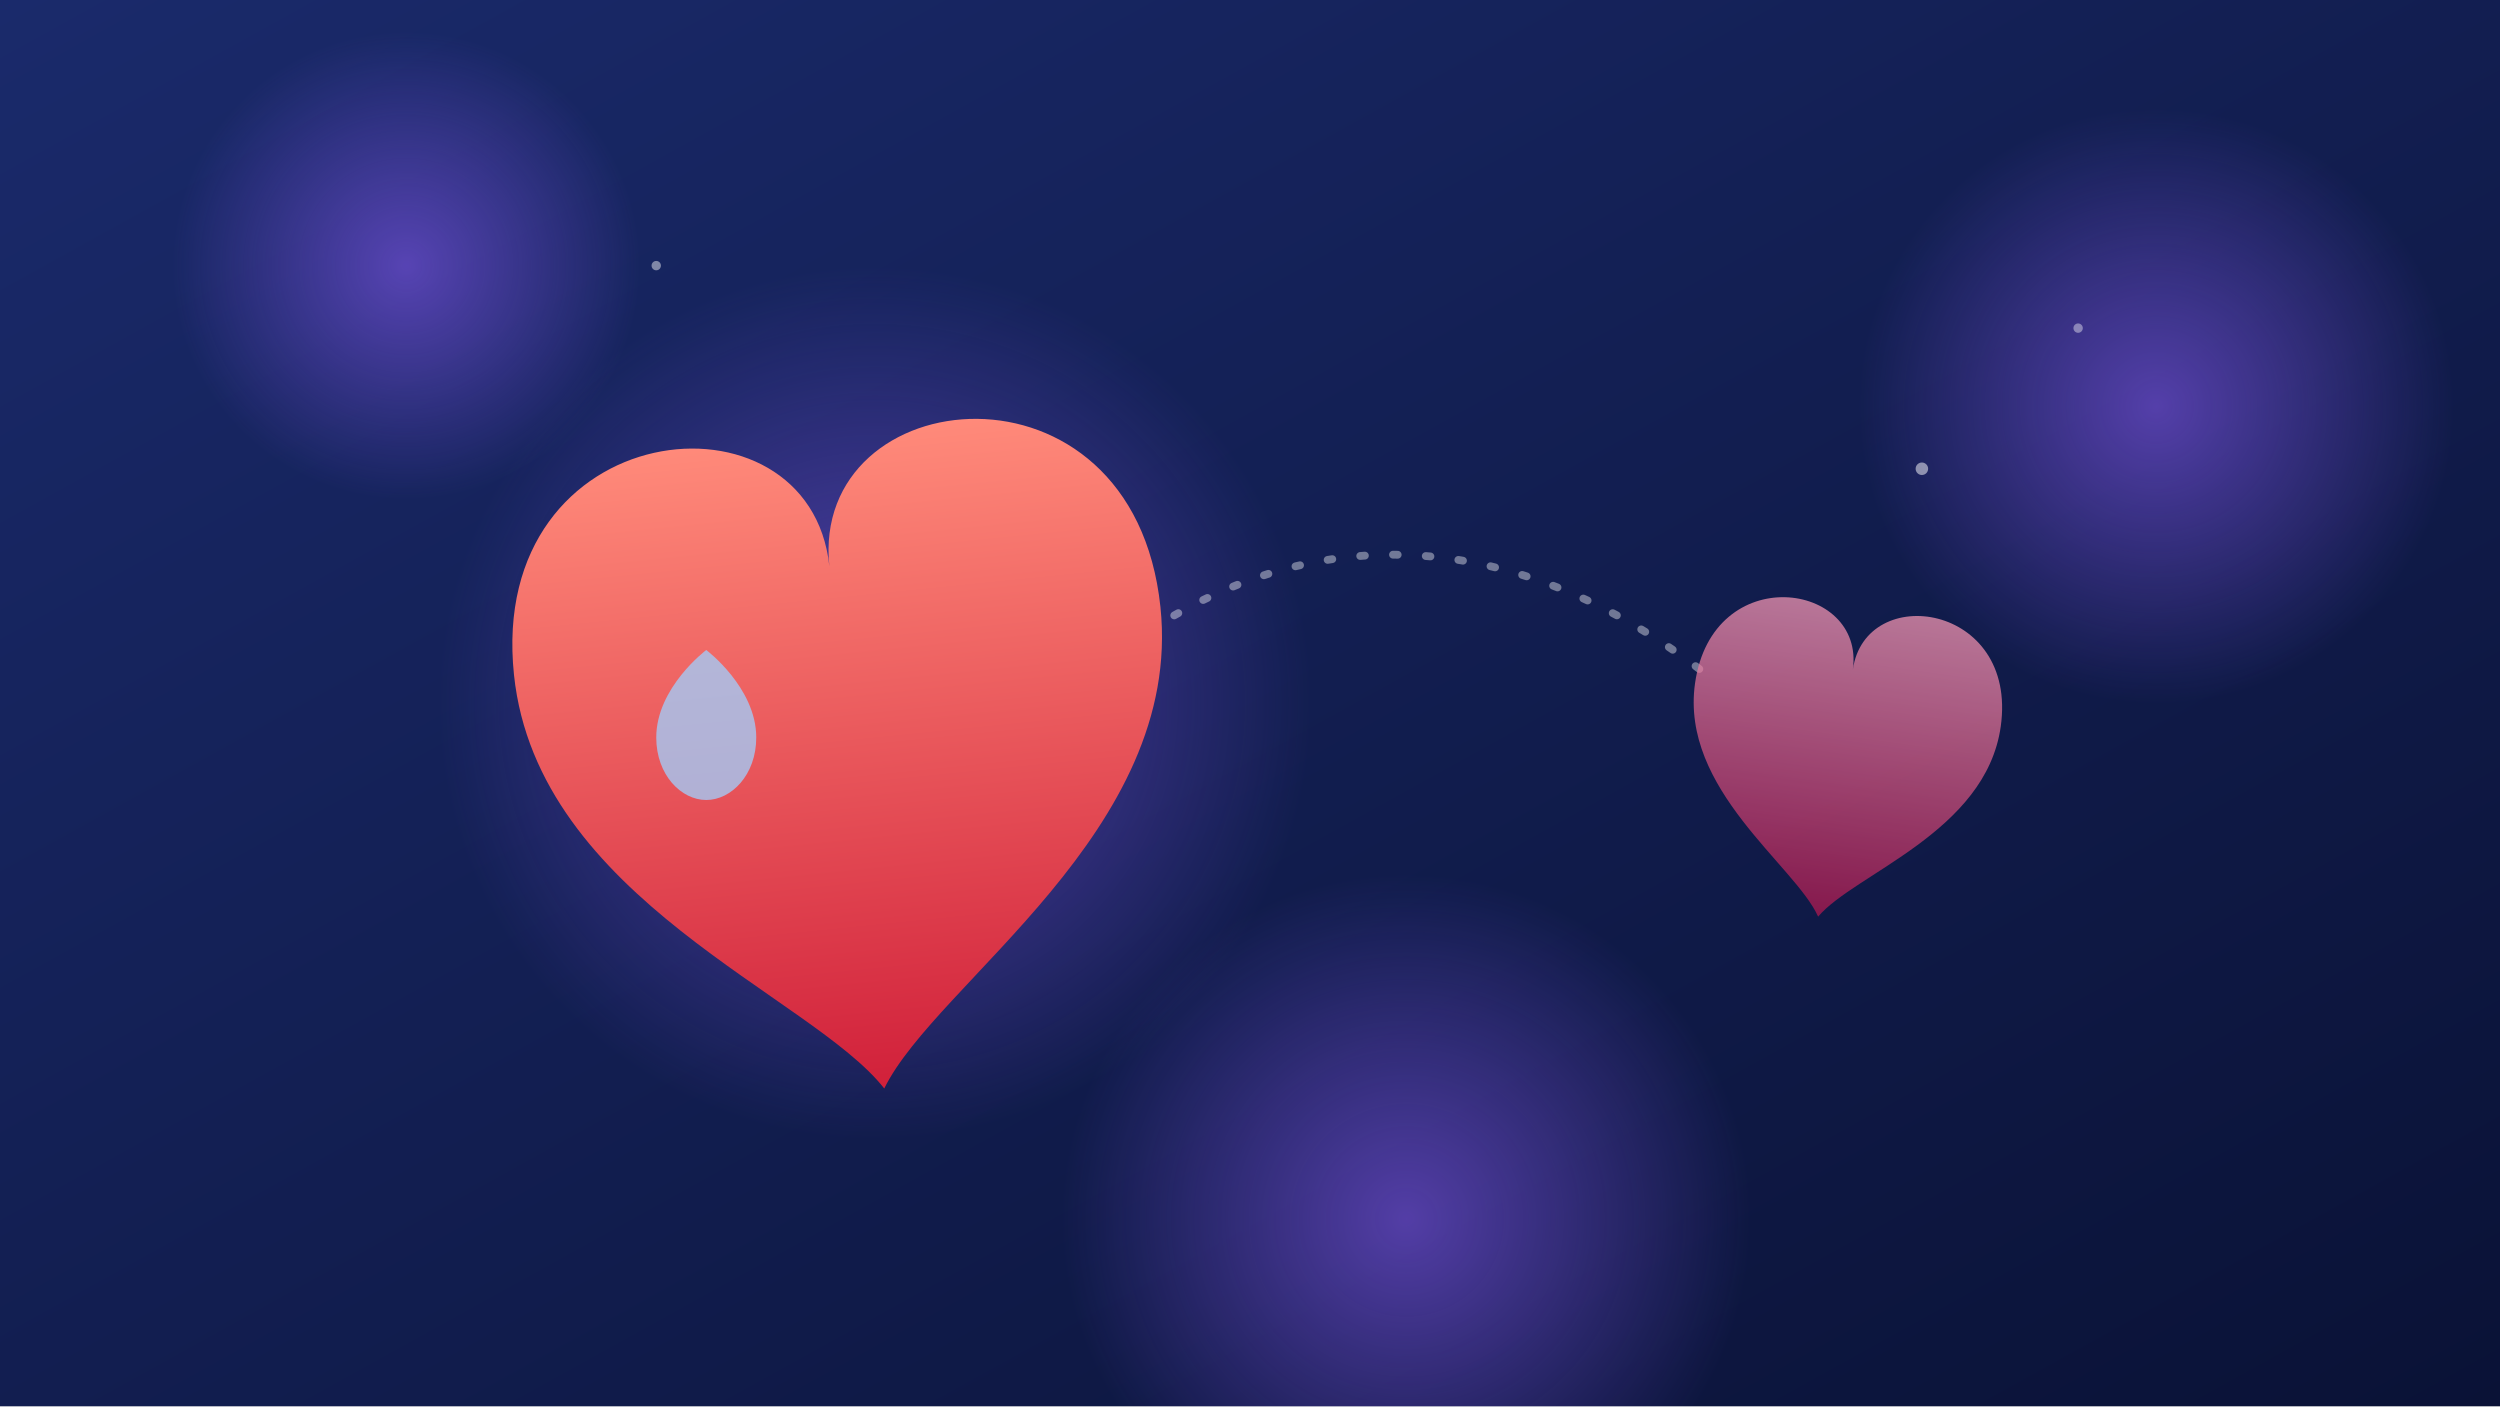
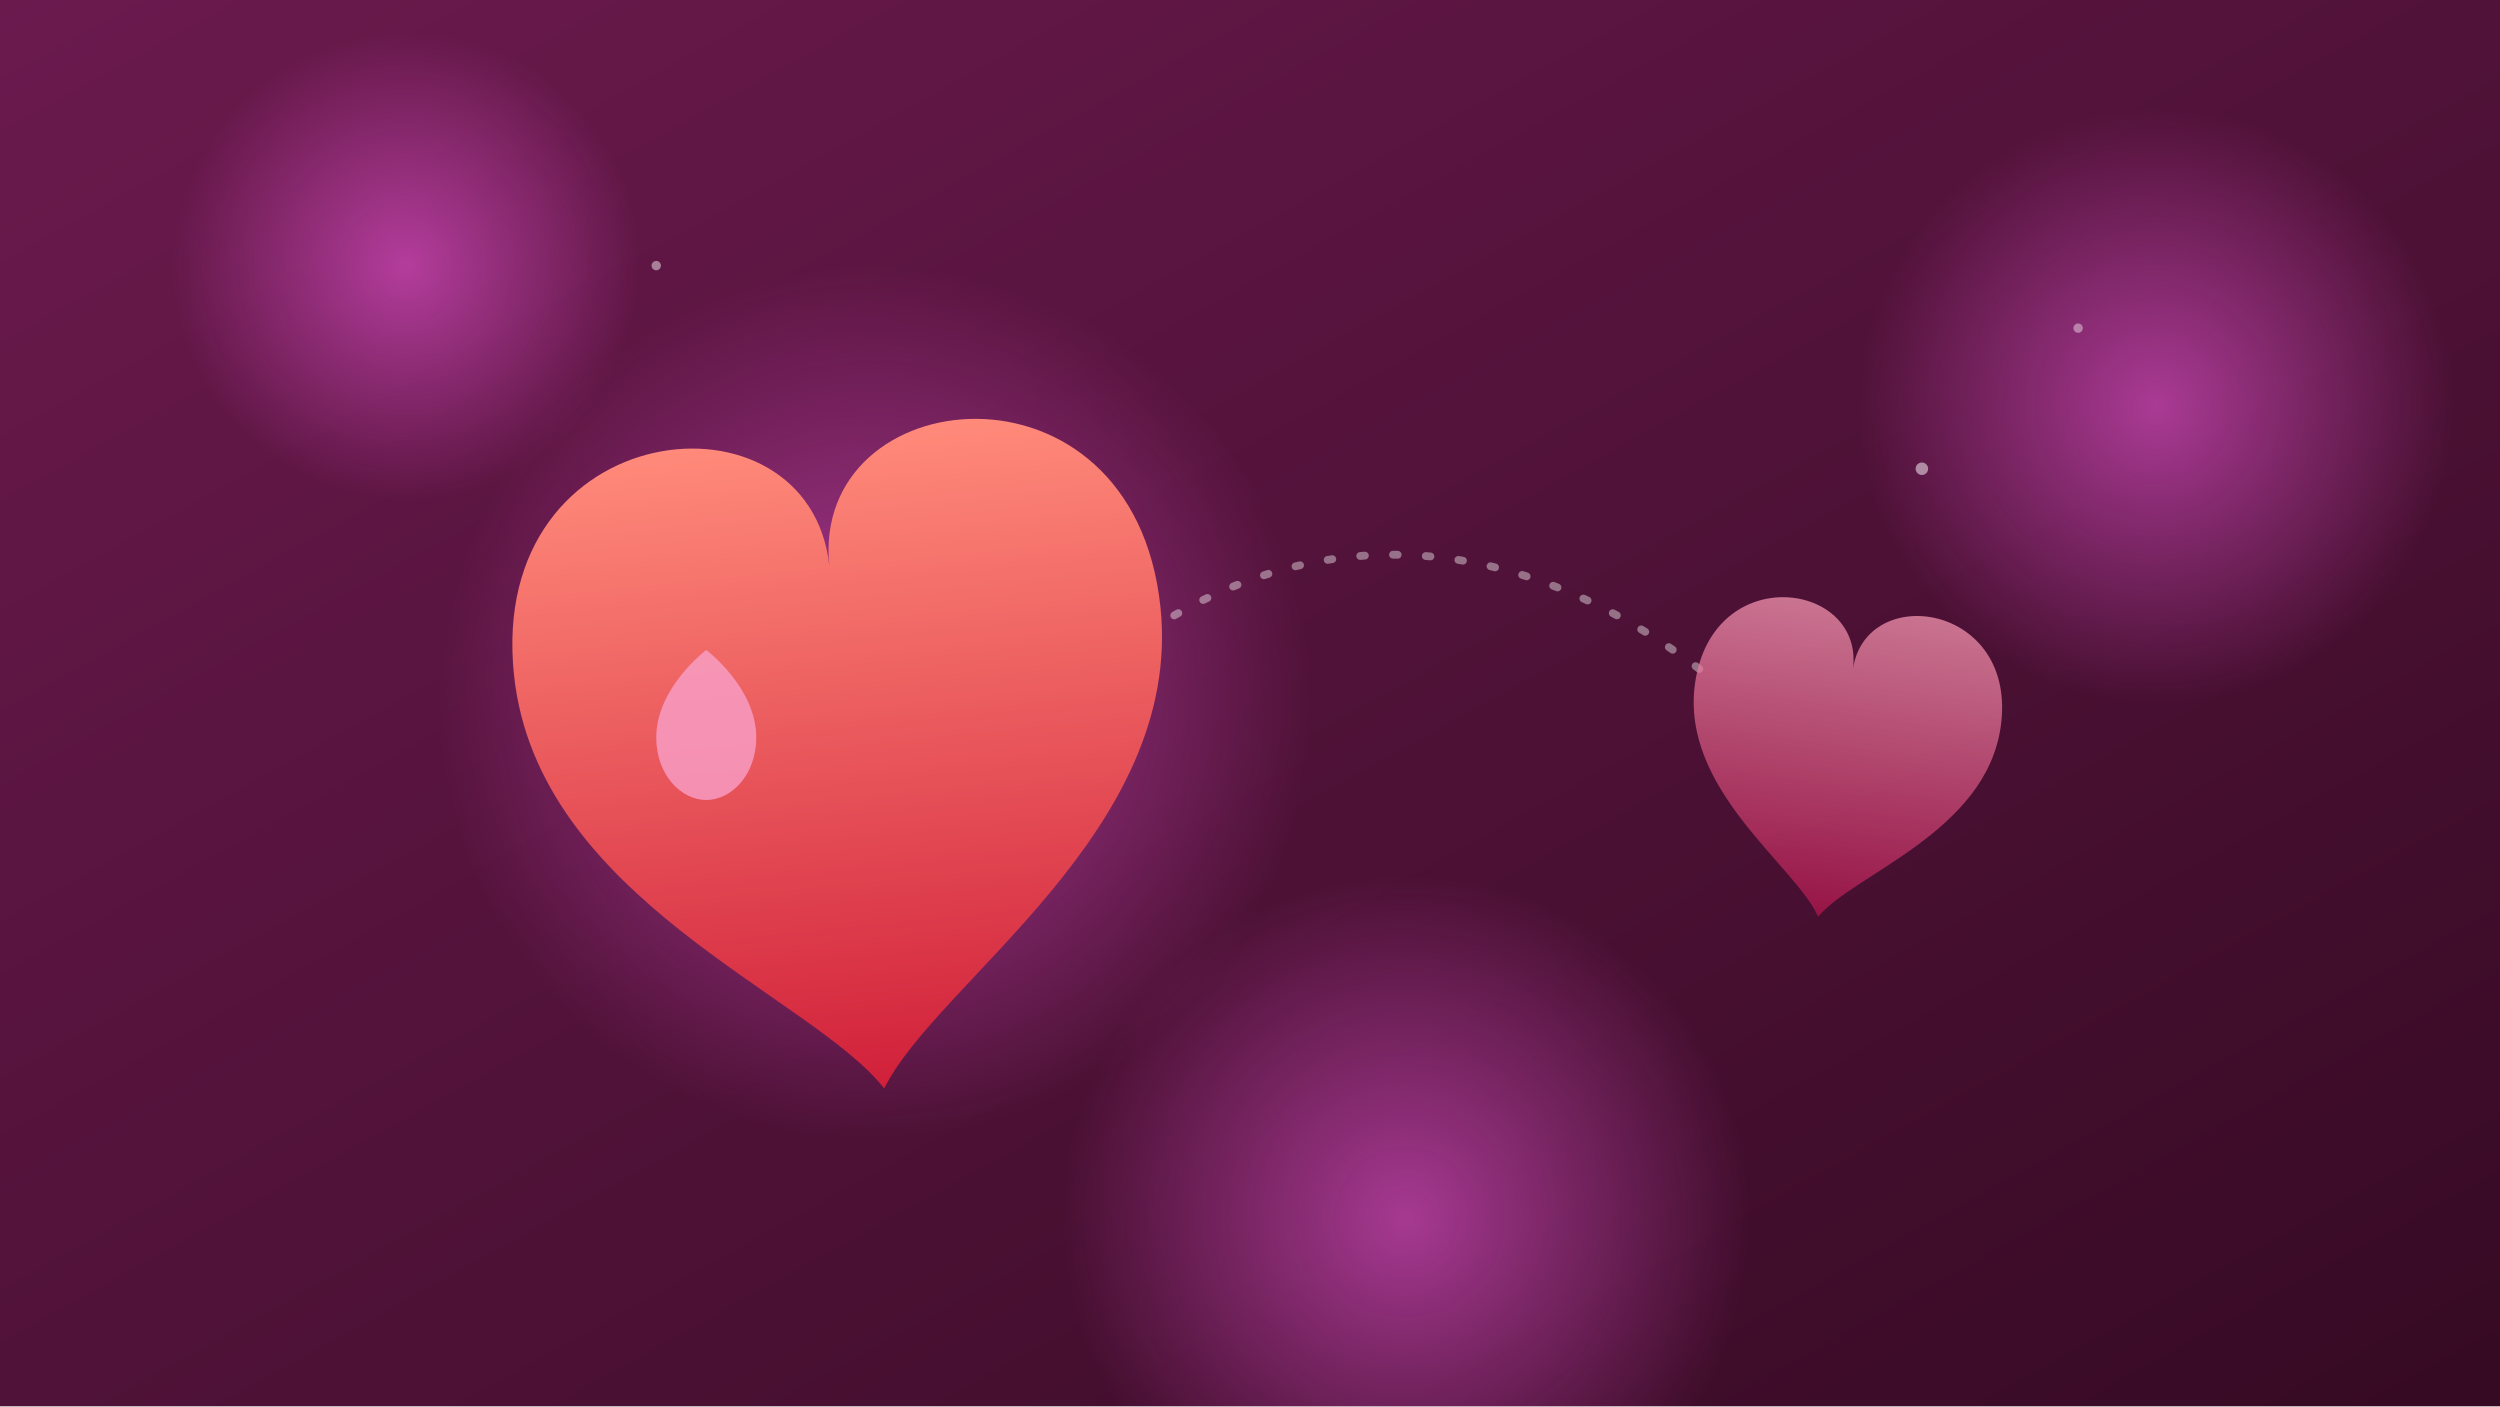
<svg xmlns="http://www.w3.org/2000/svg" viewBox="0 0 1600 900" preserveAspectRatio="xMidYMid slice">
  <defs>
    <linearGradient id="bg" x1="0" y1="0" x2="1" y2="1">
-       <stop offset="0" stop-color="#1a2a6b" />
-       <stop offset="1" stop-color="#0a1236" />
+       <stop offset="0" stop-color="#6b1a4e" />
+       <stop offset="1" stop-color="#360a23" />
    </linearGradient>
    <radialGradient id="glow" cx=".5" cy=".5" r=".5">
-       <stop offset="0" stop-color="#8b5cf6" stop-opacity=".55" />
-       <stop offset="1" stop-color="#8b5cf6" stop-opacity="0" />
+       <stop offset="0" stop-color="#f65ce2" stop-opacity=".55" />
+       <stop offset="1" stop-color="#f65ce2" stop-opacity="0" />
    </radialGradient>
    <linearGradient id="h1" x1="0" y1="0" x2="0" y2="1">
      <stop offset="0" stop-color="#ff8a7a" />
      <stop offset="1" stop-color="#d1203a" />
    </linearGradient>
    <linearGradient id="h2" x1="0" y1="0" x2="0" y2="1">
      <stop offset="0" stop-color="#ff9db8" />
      <stop offset="1" stop-color="#b8174f" />
    </linearGradient>
    <path id="heart" d="M0 -22 C0 -52 -52 -52 -52 -10 C-52 26 -10 46 0 62 C10 46 52 26 52 -10 C52 -52 0 -52 0 -22Z" />
  </defs>
  <rect width="1600" height="900" fill="url(#bg)" />
  <circle cx="260" cy="170" r="150" fill="url(#glow)" />
  <circle cx="1380" cy="260" r="190" fill="url(#glow)" />
  <circle cx="900" cy="780" r="220" fill="url(#glow)" />
  <circle cx="1230" cy="300" r="4" fill="#fff" opacity=".5" />
  <circle cx="1330" cy="210" r="3" fill="#fff" opacity=".4" />
  <circle cx="420" cy="170" r="3" fill="#fff" opacity=".45" />
  <circle cx="560" cy="450" r="280" fill="url(#glow)" />
  <path d="M700 430 C820 330 960 330 1090 430" fill="none" stroke="#fff" stroke-opacity=".4" stroke-width="5" stroke-dasharray="3 18" stroke-linecap="round" />
  <g transform="translate(540 450) scale(4) rotate(-6)">
    <use href="#heart" fill="url(#h1)" />
  </g>
-   <path d="M600 640 C600 600 640 570 640 570 C640 570 680 600 680 640 C680 670 660 690 640 690 C620 690 600 670 600 640Z" fill="#9fd0ff" opacity=".75" transform="translate(-60 -40) scale(.8)" />
+   <path d="M600 640 C600 600 640 570 640 570 C640 570 680 600 680 640 C680 670 660 690 640 690 C620 690 600 670 600 640Z" fill="#faa4d0" opacity=".75" transform="translate(-60 -40) scale(.8)" />
  <g transform="translate(1180 470) scale(1.9) rotate(8)">
    <use href="#heart" fill="url(#h2)" opacity=".7" />
  </g>
</svg>
